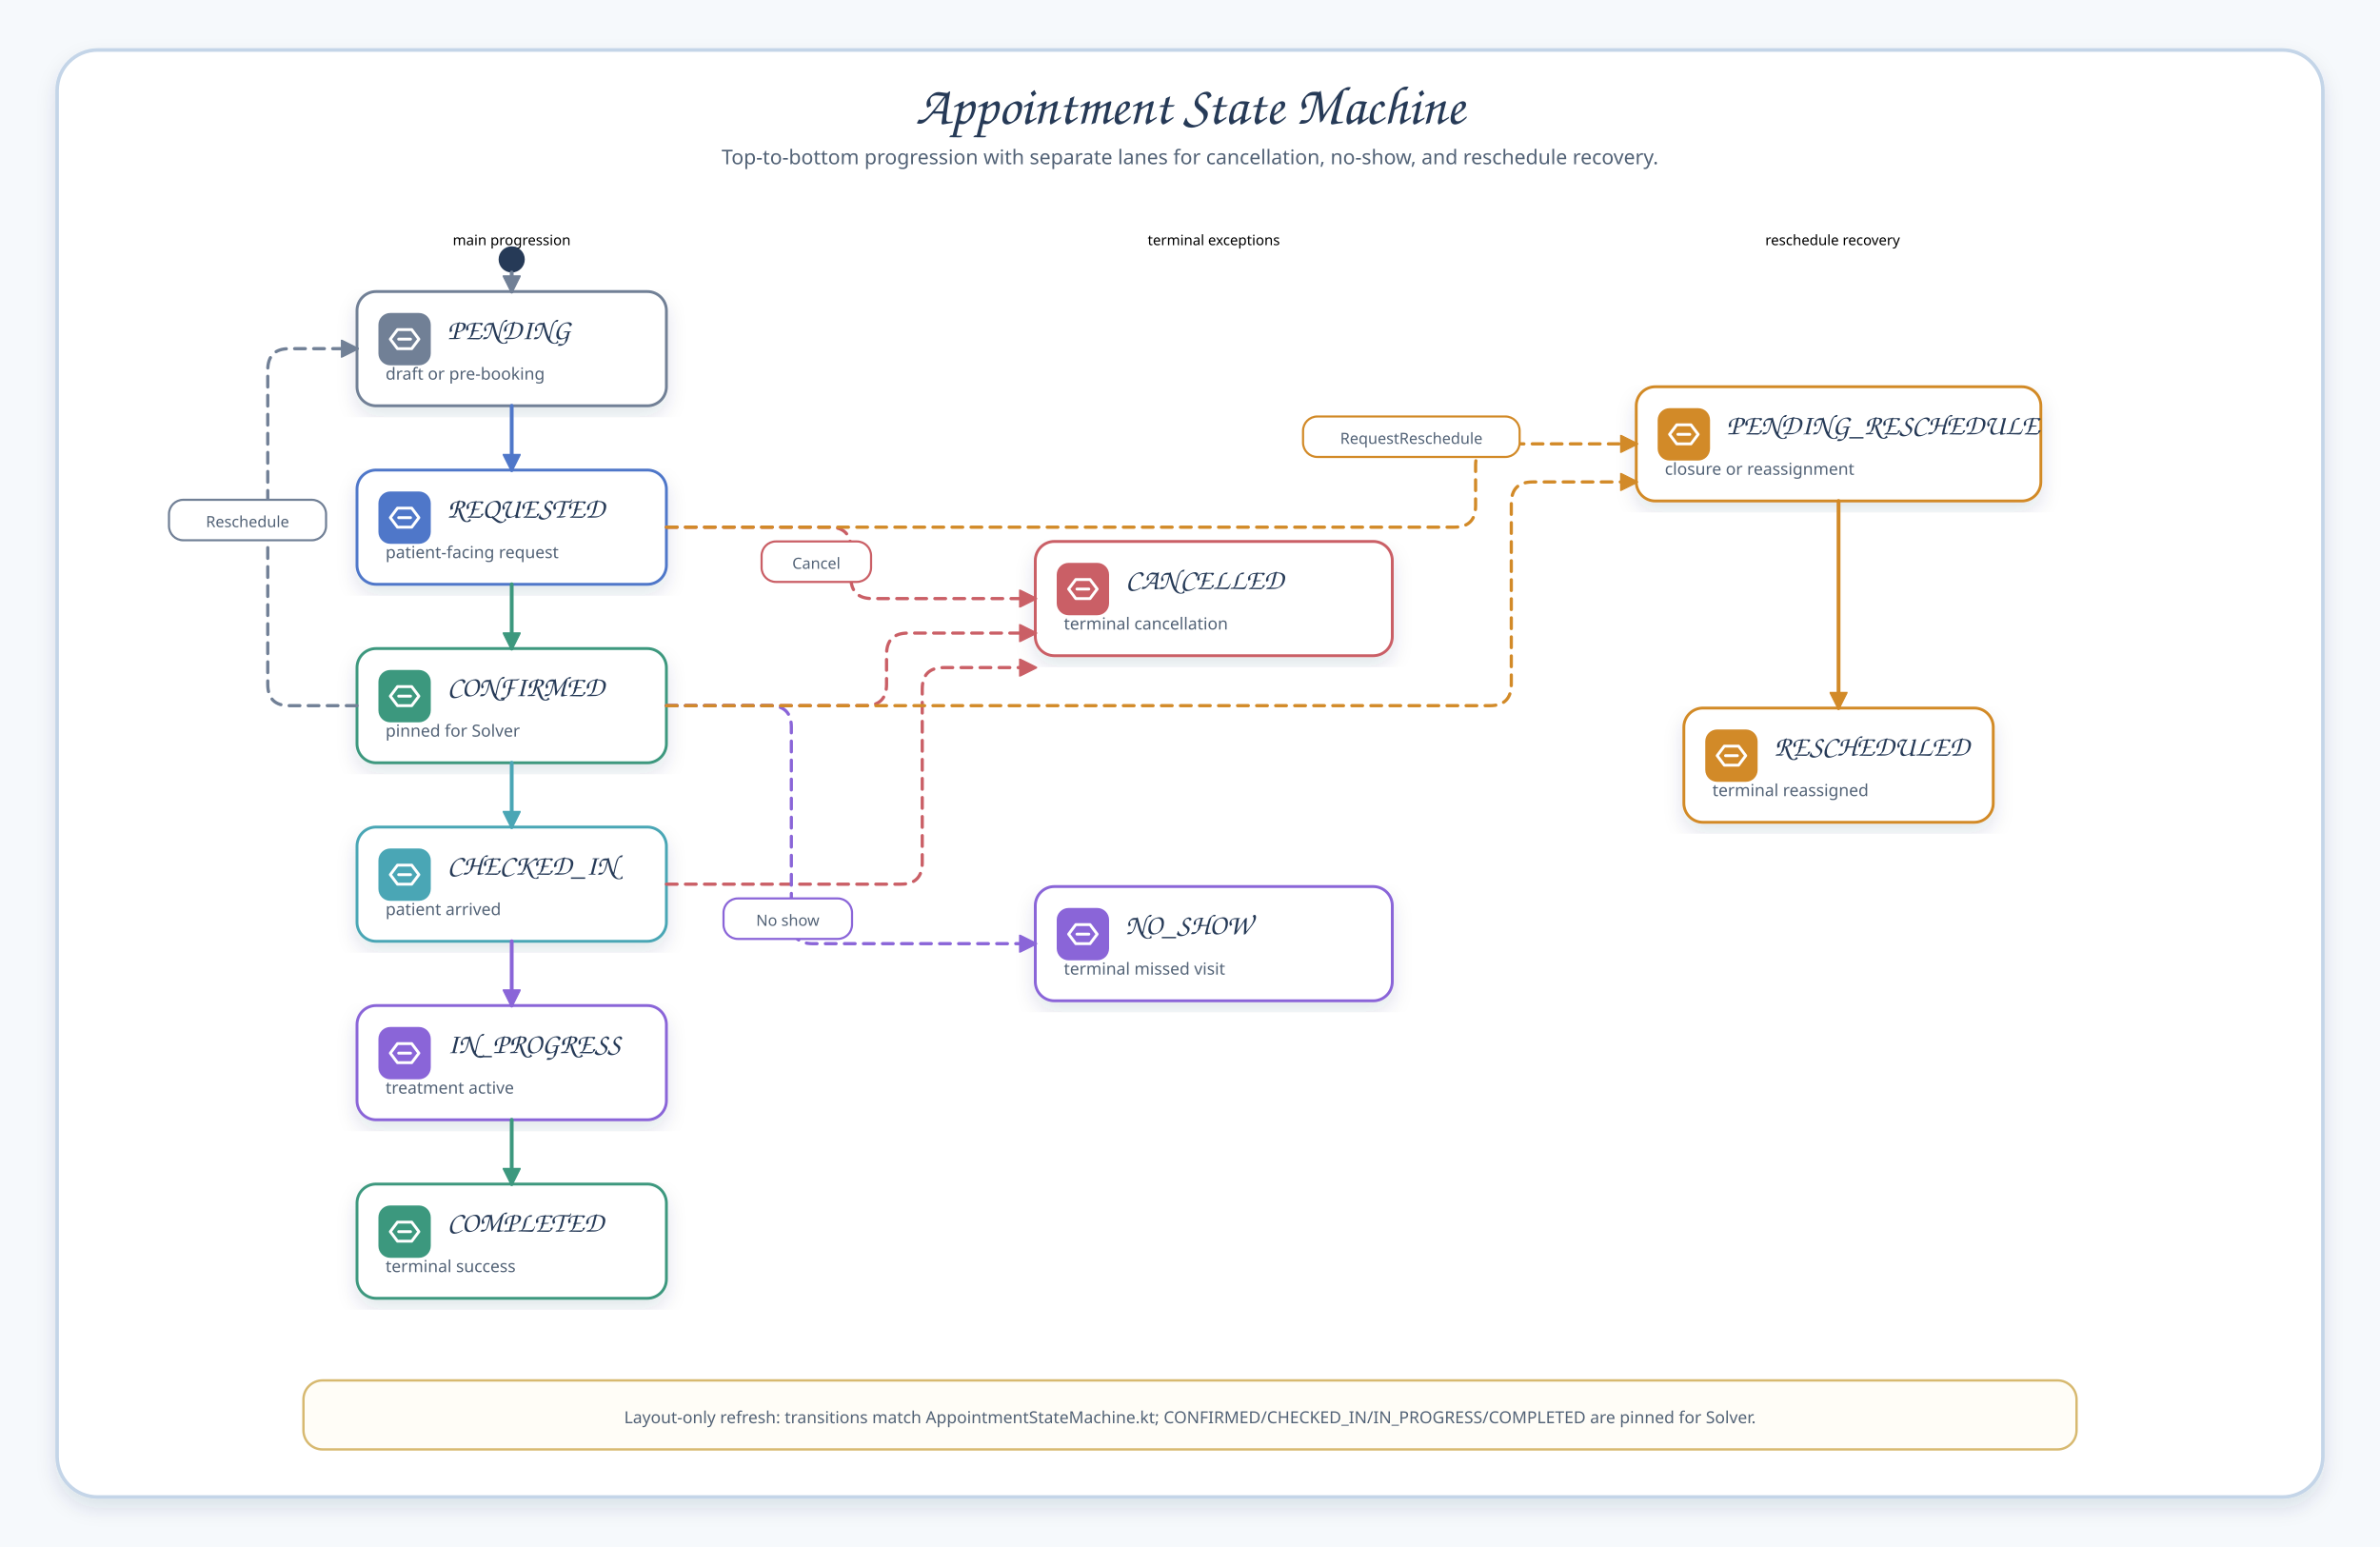
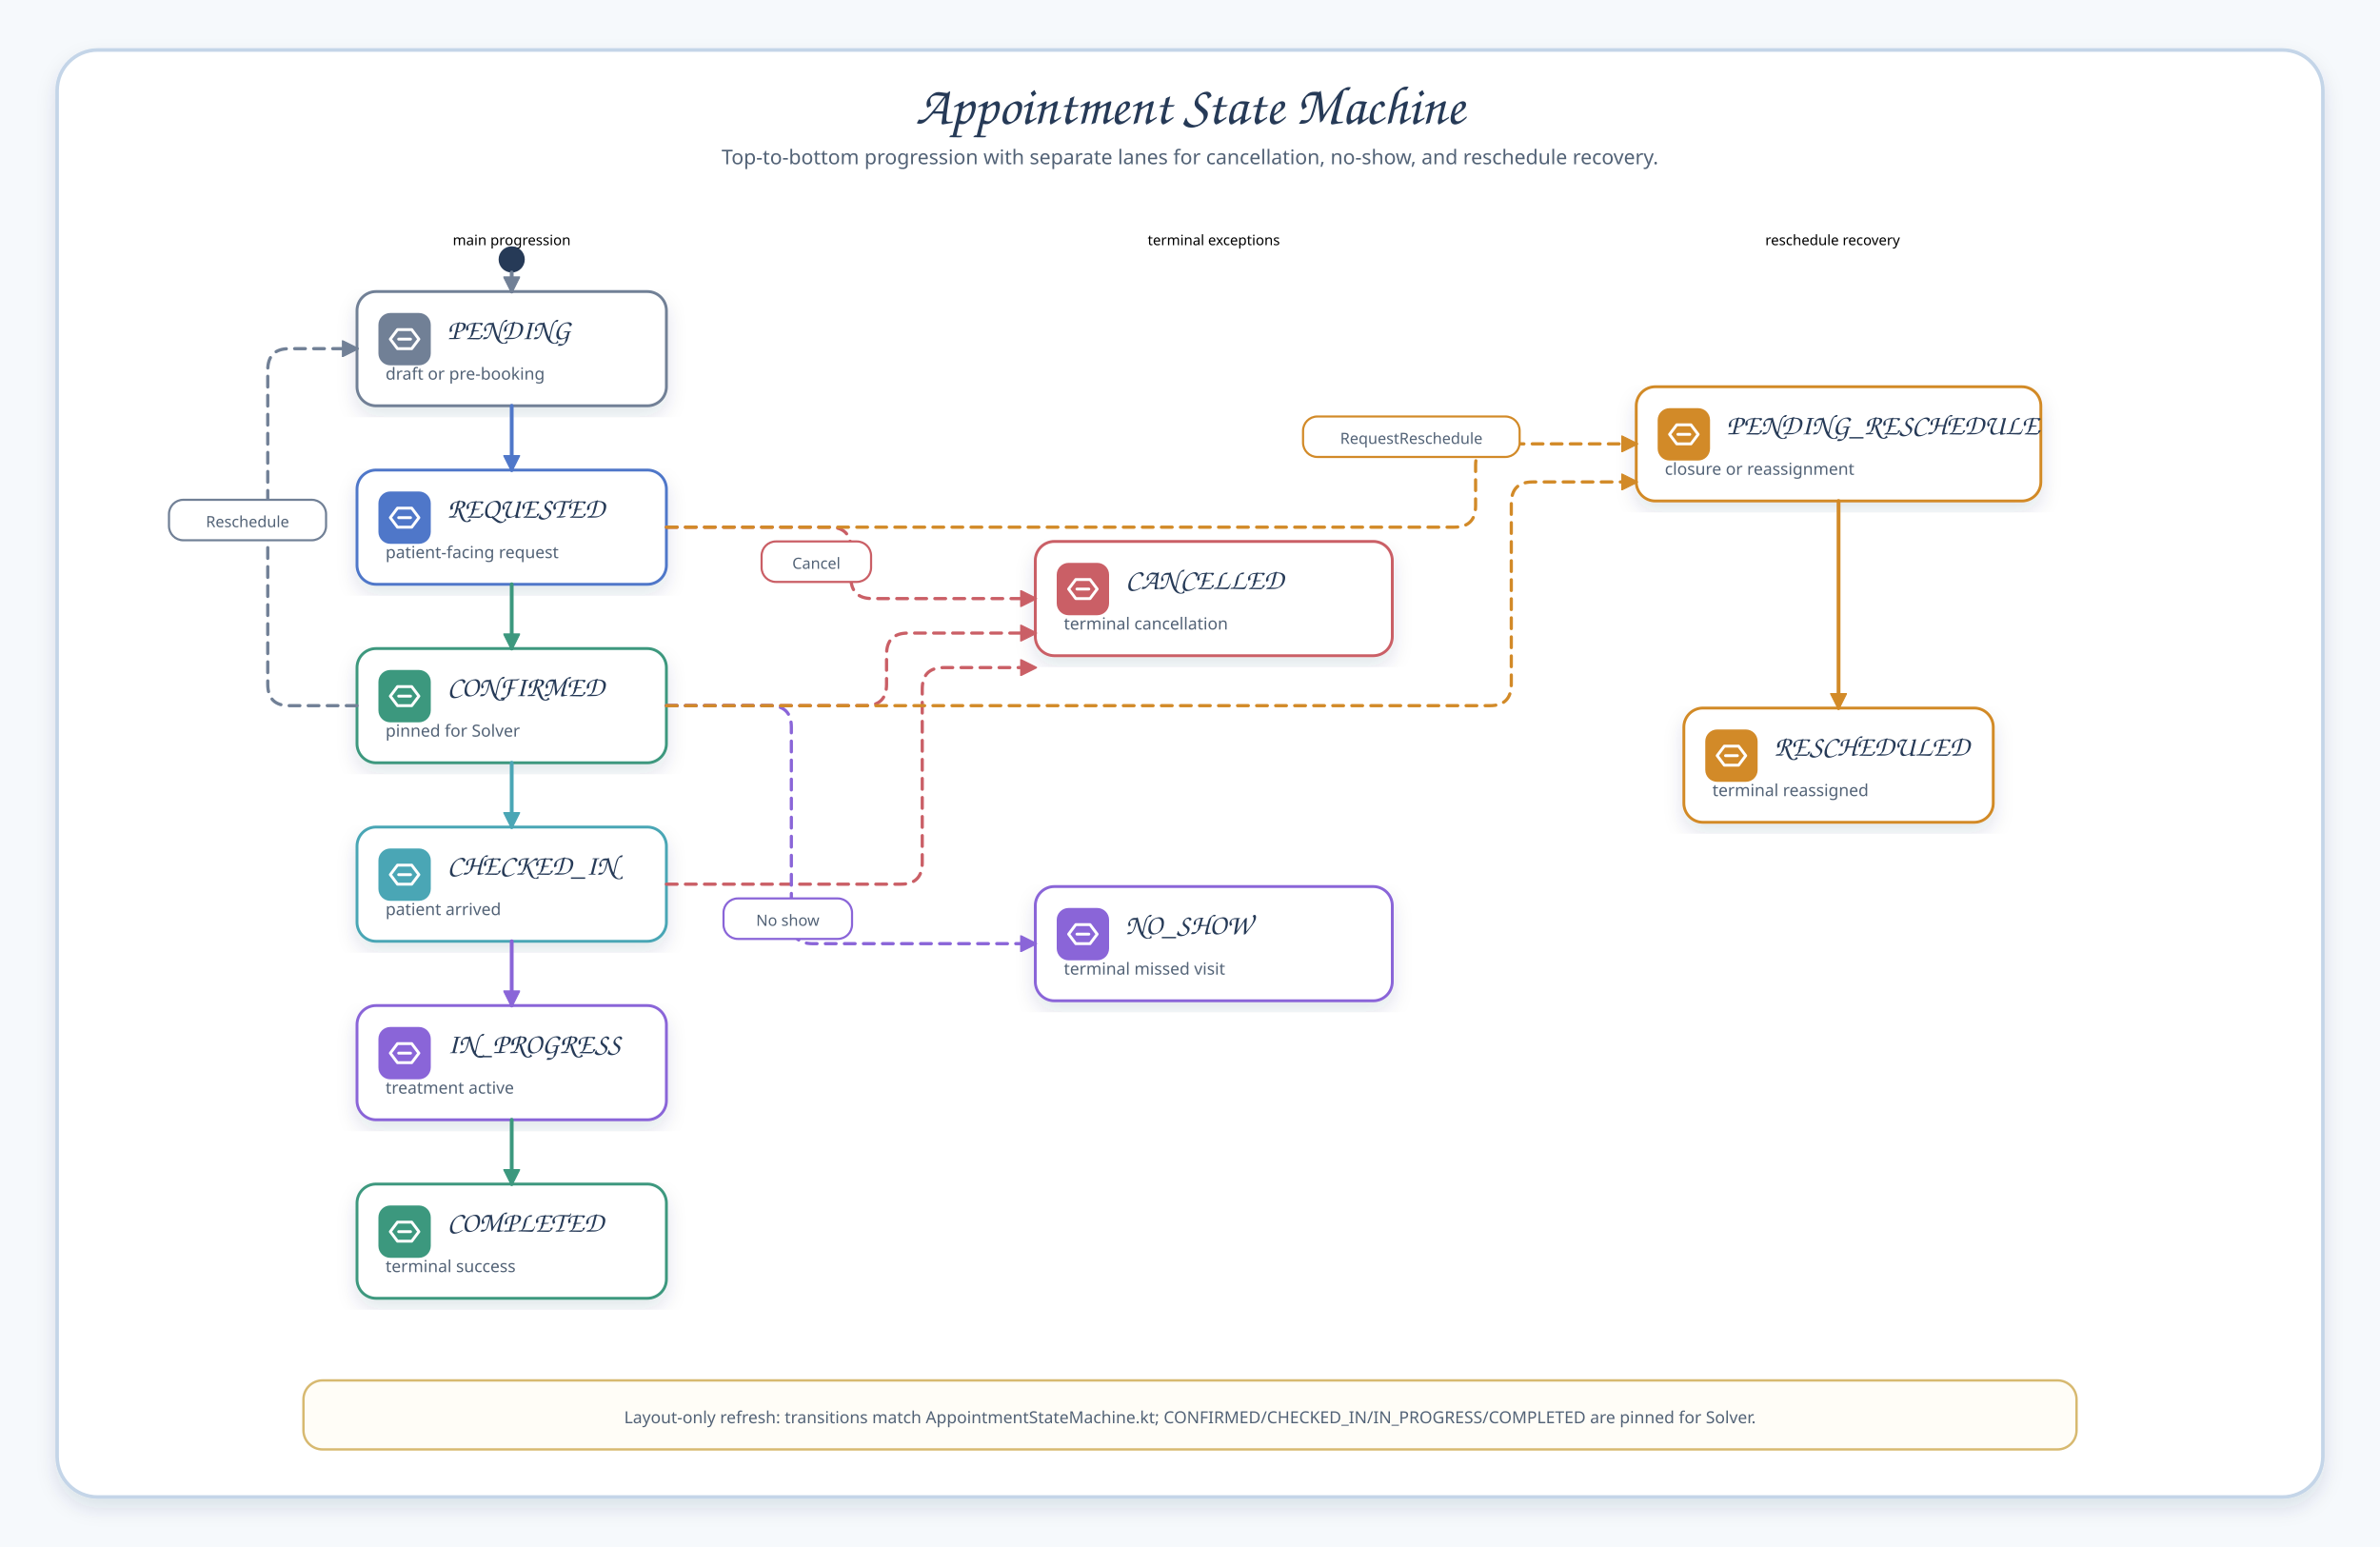
<svg xmlns="http://www.w3.org/2000/svg" width="2000" height="1300" viewBox="0 0 2000 1300" role="img" aria-label="Appointment State Machine">
  <defs>
    <filter id="shadow" x="-10%" y="-10%" width="120%" height="120%">
      <feDropShadow dx="0" dy="8" stdDeviation="8" flood-color="#27415f" flood-opacity="0.12" />
    </filter>
-     <marker id="arrow-blue" markerWidth="15" markerHeight="15" refX="13.5" refY="7.5" orient="auto" markerUnits="userSpaceOnUse">
-       <path d="M 0 0 L 15 7.5 L 0 15 Z" fill="#4f77c9" stroke="#4f77c9" />
-     </marker>
-     <marker id="arrow-cyan" markerWidth="15" markerHeight="15" refX="13.5" refY="7.5" orient="auto" markerUnits="userSpaceOnUse">
-       <path d="M 0 0 L 15 7.5 L 0 15 Z" fill="#4aa6b5" stroke="#4aa6b5" />
-     </marker>
-     <marker id="arrow-green" markerWidth="15" markerHeight="15" refX="13.5" refY="7.5" orient="auto" markerUnits="userSpaceOnUse">
-       <path d="M 0 0 L 15 7.5 L 0 15 Z" fill="#3c987e" stroke="#3c987e" />
-     </marker>
-     <marker id="arrow-amber" markerWidth="15" markerHeight="15" refX="13.5" refY="7.5" orient="auto" markerUnits="userSpaceOnUse">
-       <path d="M 0 0 L 15 7.5 L 0 15 Z" fill="#d28a28" stroke="#d28a28" />
+     <marker id="arrow-blue" markerWidth="14" markerHeight="14" refX="13.5" refY="7.5" orient="auto" markerUnits="userSpaceOnUse" viewBox="0 0 15 15" data-role="primary" data-tip-direction="positive-x">
+       <path d="M 0 0 L 15 7.5 L 0 15 Z" fill="#4f77c9" stroke="#4f77c9" stroke-dasharray="none" />
+     </marker>
+     <marker id="arrow-cyan" markerWidth="14" markerHeight="14" refX="13.5" refY="7.5" orient="auto" markerUnits="userSpaceOnUse" viewBox="0 0 15 15" data-role="primary" data-tip-direction="positive-x">
+       <path d="M 0 0 L 15 7.5 L 0 15 Z" fill="#4aa6b5" stroke="#4aa6b5" stroke-dasharray="none" />
+     </marker>
+     <marker id="arrow-green" markerWidth="14" markerHeight="14" refX="13.5" refY="7.5" orient="auto" markerUnits="userSpaceOnUse" viewBox="0 0 15 15" data-role="primary" data-tip-direction="positive-x">
+       <path d="M 0 0 L 15 7.5 L 0 15 Z" fill="#3c987e" stroke="#3c987e" stroke-dasharray="none" />
+     </marker>
+     <marker id="arrow-amber" markerWidth="14" markerHeight="14" refX="13.5" refY="7.5" orient="auto" markerUnits="userSpaceOnUse" viewBox="0 0 15 15" data-role="primary" data-tip-direction="positive-x">
+       <path d="M 0 0 L 15 7.5 L 0 15 Z" fill="#d28a28" stroke="#d28a28" stroke-dasharray="none" />
    </marker>
    <marker id="arrow-orange" markerWidth="15" markerHeight="15" refX="13.5" refY="7.5" orient="auto" markerUnits="userSpaceOnUse">
      <path d="M 0 0 L 15 7.5 L 0 15 Z" fill="#d9823b" stroke="#d9823b" />
    </marker>
    <marker id="arrow-pink" markerWidth="15" markerHeight="15" refX="13.5" refY="7.5" orient="auto" markerUnits="userSpaceOnUse">
      <path d="M 0 0 L 15 7.5 L 0 15 Z" fill="#d85f8d" stroke="#d85f8d" />
    </marker>
-     <marker id="arrow-purple" markerWidth="15" markerHeight="15" refX="13.5" refY="7.5" orient="auto" markerUnits="userSpaceOnUse">
-       <path d="M 0 0 L 15 7.5 L 0 15 Z" fill="#8a65d8" stroke="#8a65d8" />
-     </marker>
-     <marker id="arrow-red" markerWidth="15" markerHeight="15" refX="13.5" refY="7.5" orient="auto" markerUnits="userSpaceOnUse">
-       <path d="M 0 0 L 15 7.5 L 0 15 Z" fill="#ca5f66" stroke="#ca5f66" />
-     </marker>
-     <marker id="arrow-slate" markerWidth="15" markerHeight="15" refX="13.5" refY="7.5" orient="auto" markerUnits="userSpaceOnUse">
-       <path d="M 0 0 L 15 7.5 L 0 15 Z" fill="#718096" stroke="#718096" />
+     <marker id="arrow-purple" markerWidth="14" markerHeight="14" refX="13.5" refY="7.5" orient="auto" markerUnits="userSpaceOnUse" viewBox="0 0 15 15" data-role="primary" data-tip-direction="positive-x">
+       <path d="M 0 0 L 15 7.5 L 0 15 Z" fill="#8a65d8" stroke="#8a65d8" stroke-dasharray="none" />
+     </marker>
+     <marker id="arrow-red" markerWidth="14" markerHeight="14" refX="13.5" refY="7.5" orient="auto" markerUnits="userSpaceOnUse" viewBox="0 0 15 15" data-role="primary" data-tip-direction="positive-x">
+       <path d="M 0 0 L 15 7.5 L 0 15 Z" fill="#ca5f66" stroke="#ca5f66" stroke-dasharray="none" />
+     </marker>
+     <marker id="arrow-slate" markerWidth="14" markerHeight="14" refX="13.5" refY="7.5" orient="auto" markerUnits="userSpaceOnUse" viewBox="0 0 15 15" data-role="primary" data-tip-direction="positive-x">
+       <path d="M 0 0 L 15 7.5 L 0 15 Z" fill="#718096" stroke="#718096" stroke-dasharray="none" />
    </marker>
    <style>
    svg{font-family:"Comic Mono","Comic Sans MS",ui-sans-serif,system-ui,sans-serif}
    .canvas{fill:#f6f9fc}.frame{fill:#ffffff;stroke:#c4d5e8;stroke-width:3;filter:url(#shadow)}
    .title,.panel-title,.card-title,.state-title{font-family:"Architects Daughter","Comic Sans MS",cursive;fill:#263a57}
    .title{font-size:46px}.subtitle{font-size:17px;fill:#526276}.panel-title{font-size:27px}.card-title{font-size:24px}.state-title{font-size:22px}
    .detail,.small,.pill-text,.route-label,.footer{font-family:"Comic Mono","Comic Sans MS",ui-sans-serif,system-ui,sans-serif;fill:#526276}
    .detail{font-size:14px}.small{font-size:12px}.pill-text{font-size:13px}.route-label{font-size:13px}.footer{font-size:14px}
    .panel{stroke-width:2}.card{stroke-width:2.4;filter:url(#shadow)}.pill{stroke-width:1.8}.route{fill:none;stroke-linecap:round;stroke-linejoin:round}
    .lifeline{stroke:#b7c8dc;stroke-width:2;stroke-dasharray:8 8}.message{fill:none;stroke-width:3;stroke-linecap:round}.note{fill:#fffdf7;stroke:#d7b970;stroke-width:2}
    .table{stroke-width:2.2;filter:url(#shadow)}.table-head{font-family:"Architects Daughter";font-size:21px;fill:#263a57}.row{font-size:12.5px;fill:#526276}
  </style>
  </defs>
  <rect class="canvas" width="2000" height="1300" />
  <rect class="frame" x="48" y="42" width="1904" height="1216" rx="34" />
  <text class="title" x="1000" y="104" text-anchor="middle">Appointment State Machine</text>
  <text class="subtitle" x="1000" y="138" text-anchor="middle">Top-to-bottom progression with separate lanes for cancellation, no-show, and reschedule recovery.</text>
  <text class="section" x="430" y="206" text-anchor="middle">main progression</text>
  <text class="section" x="1020" y="206" text-anchor="middle">terminal exceptions</text>
  <text class="section" x="1540" y="206" text-anchor="middle">reschedule recovery</text>
  <g id="pending">
    <rect class="card" x="300" y="245" width="260" height="96" rx="16" fill="#fff" stroke="#718096" />
    <g transform="translate(318 263)">
      <rect width="44" height="44" rx="10" fill="#718096" />
      <g fill="none" stroke="#fff" stroke-width="2.4" stroke-linecap="round" stroke-linejoin="round">
        <path d="M16 14h12l6 8-6 8H16l-6-8z" />
        <path d="M17 22h10" />
      </g>
    </g>
    <text class="card-title" x="376" y="285">PENDING</text>
    <text class="detail" x="324" y="319" text-anchor="start">
      <tspan x="324" dy="0">draft or pre-booking</tspan>
    </text>
  </g>
  <g id="requested">
    <rect class="card" x="300" y="395" width="260" height="96" rx="16" fill="#fff" stroke="#4f77c9" />
    <g transform="translate(318 413)">
      <rect width="44" height="44" rx="10" fill="#4f77c9" />
      <g fill="none" stroke="#fff" stroke-width="2.4" stroke-linecap="round" stroke-linejoin="round">
        <path d="M16 14h12l6 8-6 8H16l-6-8z" />
        <path d="M17 22h10" />
      </g>
    </g>
    <text class="card-title" x="376" y="435">REQUESTED</text>
    <text class="detail" x="324" y="469" text-anchor="start">
      <tspan x="324" dy="0">patient-facing request</tspan>
    </text>
  </g>
  <g id="confirmed">
    <rect class="card" x="300" y="545" width="260" height="96" rx="16" fill="#fff" stroke="#3c987e" />
    <g transform="translate(318 563)">
      <rect width="44" height="44" rx="10" fill="#3c987e" />
      <g fill="none" stroke="#fff" stroke-width="2.4" stroke-linecap="round" stroke-linejoin="round">
        <path d="M16 14h12l6 8-6 8H16l-6-8z" />
        <path d="M17 22h10" />
      </g>
    </g>
    <text class="card-title" x="376" y="585">CONFIRMED</text>
    <text class="detail" x="324" y="619" text-anchor="start">
      <tspan x="324" dy="0">pinned for Solver</tspan>
    </text>
  </g>
  <g id="checked">
    <rect class="card" x="300" y="695" width="260" height="96" rx="16" fill="#fff" stroke="#4aa6b5" />
    <g transform="translate(318 713)">
      <rect width="44" height="44" rx="10" fill="#4aa6b5" />
      <g fill="none" stroke="#fff" stroke-width="2.4" stroke-linecap="round" stroke-linejoin="round">
        <path d="M16 14h12l6 8-6 8H16l-6-8z" />
        <path d="M17 22h10" />
      </g>
    </g>
    <text class="card-title" x="376" y="735">CHECKED_IN</text>
    <text class="detail" x="324" y="769" text-anchor="start">
      <tspan x="324" dy="0">patient arrived</tspan>
    </text>
  </g>
  <g id="progress">
    <rect class="card" x="300" y="845" width="260" height="96" rx="16" fill="#fff" stroke="#8a65d8" />
    <g transform="translate(318 863)">
      <rect width="44" height="44" rx="10" fill="#8a65d8" />
      <g fill="none" stroke="#fff" stroke-width="2.4" stroke-linecap="round" stroke-linejoin="round">
        <path d="M16 14h12l6 8-6 8H16l-6-8z" />
        <path d="M17 22h10" />
      </g>
    </g>
    <text class="card-title" x="376" y="885">IN_PROGRESS</text>
    <text class="detail" x="324" y="919" text-anchor="start">
      <tspan x="324" dy="0">treatment active</tspan>
    </text>
  </g>
  <g id="completed">
    <rect class="card" x="300" y="995" width="260" height="96" rx="16" fill="#fff" stroke="#3c987e" />
    <g transform="translate(318 1013)">
      <rect width="44" height="44" rx="10" fill="#3c987e" />
      <g fill="none" stroke="#fff" stroke-width="2.4" stroke-linecap="round" stroke-linejoin="round">
        <path d="M16 14h12l6 8-6 8H16l-6-8z" />
        <path d="M17 22h10" />
      </g>
    </g>
    <text class="card-title" x="376" y="1035">COMPLETED</text>
    <text class="detail" x="324" y="1069" text-anchor="start">
      <tspan x="324" dy="0">terminal success</tspan>
    </text>
  </g>
  <g id="cancelled">
    <rect class="card" x="870" y="455" width="300" height="96" rx="16" fill="#fff" stroke="#ca5f66" />
    <g transform="translate(888 473)">
      <rect width="44" height="44" rx="10" fill="#ca5f66" />
      <g fill="none" stroke="#fff" stroke-width="2.4" stroke-linecap="round" stroke-linejoin="round">
        <path d="M16 14h12l6 8-6 8H16l-6-8z" />
        <path d="M17 22h10" />
      </g>
    </g>
    <text class="card-title" x="946" y="495">CANCELLED</text>
    <text class="detail" x="894" y="529" text-anchor="start">
      <tspan x="894" dy="0">terminal cancellation</tspan>
    </text>
  </g>
  <g id="noshow">
    <rect class="card" x="870" y="745" width="300" height="96" rx="16" fill="#fff" stroke="#8a65d8" />
    <g transform="translate(888 763)">
      <rect width="44" height="44" rx="10" fill="#8a65d8" />
      <g fill="none" stroke="#fff" stroke-width="2.4" stroke-linecap="round" stroke-linejoin="round">
        <path d="M16 14h12l6 8-6 8H16l-6-8z" />
        <path d="M17 22h10" />
      </g>
    </g>
    <text class="card-title" x="946" y="785">NO_SHOW</text>
    <text class="detail" x="894" y="819" text-anchor="start">
      <tspan x="894" dy="0">terminal missed visit</tspan>
    </text>
  </g>
  <g id="resched">
    <rect class="card" x="1375" y="325" width="340" height="96" rx="16" fill="#fff" stroke="#d28a28" />
    <g transform="translate(1393 343)">
      <rect width="44" height="44" rx="10" fill="#d28a28" />
      <g fill="none" stroke="#fff" stroke-width="2.4" stroke-linecap="round" stroke-linejoin="round">
        <path d="M16 14h12l6 8-6 8H16l-6-8z" />
        <path d="M17 22h10" />
      </g>
    </g>
    <text class="card-title" x="1451" y="365">PENDING_RESCHEDULE</text>
    <text class="detail" x="1399" y="399" text-anchor="start">
      <tspan x="1399" dy="0">closure or reassignment</tspan>
    </text>
  </g>
  <g id="done">
    <rect class="card" x="1415" y="595" width="260" height="96" rx="16" fill="#fff" stroke="#d28a28" />
    <g transform="translate(1433 613)">
      <rect width="44" height="44" rx="10" fill="#d28a28" />
      <g fill="none" stroke="#fff" stroke-width="2.4" stroke-linecap="round" stroke-linejoin="round">
        <path d="M16 14h12l6 8-6 8H16l-6-8z" />
        <path d="M17 22h10" />
      </g>
    </g>
    <text class="card-title" x="1491" y="635">RESCHEDULED</text>
    <text class="detail" x="1439" y="669" text-anchor="start">
      <tspan x="1439" dy="0">terminal reassigned</tspan>
    </text>
  </g>
  <circle cx="430" cy="218" r="11" fill="#263a57" />
  <path class="route" d="M430 229 L430 245" stroke="#718096" stroke-width="3.2" marker-end="url(#arrow-slate)" />
  <path class="route" d="M430 341 L430 395" stroke="#4f77c9" stroke-width="3.2" marker-end="url(#arrow-blue)" />
  <path class="route" d="M430 491 L430 545" stroke="#3c987e" stroke-width="3.2" marker-end="url(#arrow-green)" />
  <path class="route" d="M430 641 L430 695" stroke="#4aa6b5" stroke-width="3.2" marker-end="url(#arrow-cyan)" />
  <path class="route" d="M430 791 L430 845" stroke="#8a65d8" stroke-width="3.2" marker-end="url(#arrow-purple)" />
  <path class="route" d="M430 941 L430 995" stroke="#3c987e" stroke-width="3.2" marker-end="url(#arrow-green)" />
  <path class="route" d="M300 593 L243.0 593.0 Q225 593 225.0 575.0 L225.0 311.0 Q225 293 243.0 293.0 L300 293" stroke="#718096" stroke-width="2.7" stroke-dasharray="9 7" marker-end="url(#arrow-slate)" />
  <path class="route" d="M560 443 L697.0 443.0 Q715 443 715.0 461.0 L715.0 485.0 Q715 503 733.0 503.0 L870 503" stroke="#ca5f66" stroke-width="2.7" stroke-dasharray="9 7" marker-end="url(#arrow-red)" />
  <path class="route" d="M560 593 L727.0 593.0 Q745 593 745.0 575.0 L745.0 550.0 Q745 532 763.0 532.0 L870 532" stroke="#ca5f66" stroke-width="2.7" stroke-dasharray="9 7" marker-end="url(#arrow-red)" />
  <path class="route" d="M560 743 L757.0 743.0 Q775 743 775.0 725.0 L775.0 579.0 Q775 561 793.0 561.0 L870 561" stroke="#ca5f66" stroke-width="2.7" stroke-dasharray="9 7" marker-end="url(#arrow-red)" />
  <path class="route" d="M560 593 L647.0 593.0 Q665 593 665.0 611.0 L665.0 775.0 Q665 793 683.0 793.0 L870 793" stroke="#8a65d8" stroke-width="2.7" stroke-dasharray="9 7" marker-end="url(#arrow-purple)" />
  <path class="route" d="M560 443 L1222.0 443.0 Q1240 443 1240.0 425.0 L1240.0 391.0 Q1240 373 1258.0 373.0 L1375 373" stroke="#d28a28" stroke-width="2.7" stroke-dasharray="9 7" marker-end="url(#arrow-amber)" />
  <path class="route" d="M560 593 L1252.0 593.0 Q1270 593 1270.0 575.0 L1270.0 423.0 Q1270 405 1288.0 405.0 L1375 405" stroke="#d28a28" stroke-width="2.7" stroke-dasharray="9 7" marker-end="url(#arrow-amber)" />
  <path class="route" d="M1545 421 L1545 595" stroke="#d28a28" stroke-width="3.2" marker-end="url(#arrow-amber)" />
  <rect class="pill" x="142" y="420" width="132" height="34" rx="12" fill="#fff" stroke="#718096" />
  <text class="pill-text" x="208" y="443" text-anchor="middle">Reschedule</text>
  <rect class="pill" x="640" y="455" width="92" height="34" rx="12" fill="#fff" stroke="#ca5f66" />
  <text class="pill-text" x="686" y="478" text-anchor="middle">Cancel</text>
  <rect class="pill" x="608" y="755" width="108" height="34" rx="12" fill="#fff" stroke="#8a65d8" />
  <text class="pill-text" x="662" y="778" text-anchor="middle">No show</text>
  <rect class="pill" x="1095" y="350" width="182" height="34" rx="12" fill="#fff" stroke="#d28a28" />
  <text class="pill-text" x="1186" y="373" text-anchor="middle">RequestReschedule</text>
  <rect class="note" x="255" y="1160" width="1490" height="58" rx="16" />
  <text class="footer" x="1000" y="1196" text-anchor="middle">Layout-only refresh: transitions match AppointmentStateMachine.kt; CONFIRMED/CHECKED_IN/IN_PROGRESS/COMPLETED are pinned for Solver.</text>
</svg>
